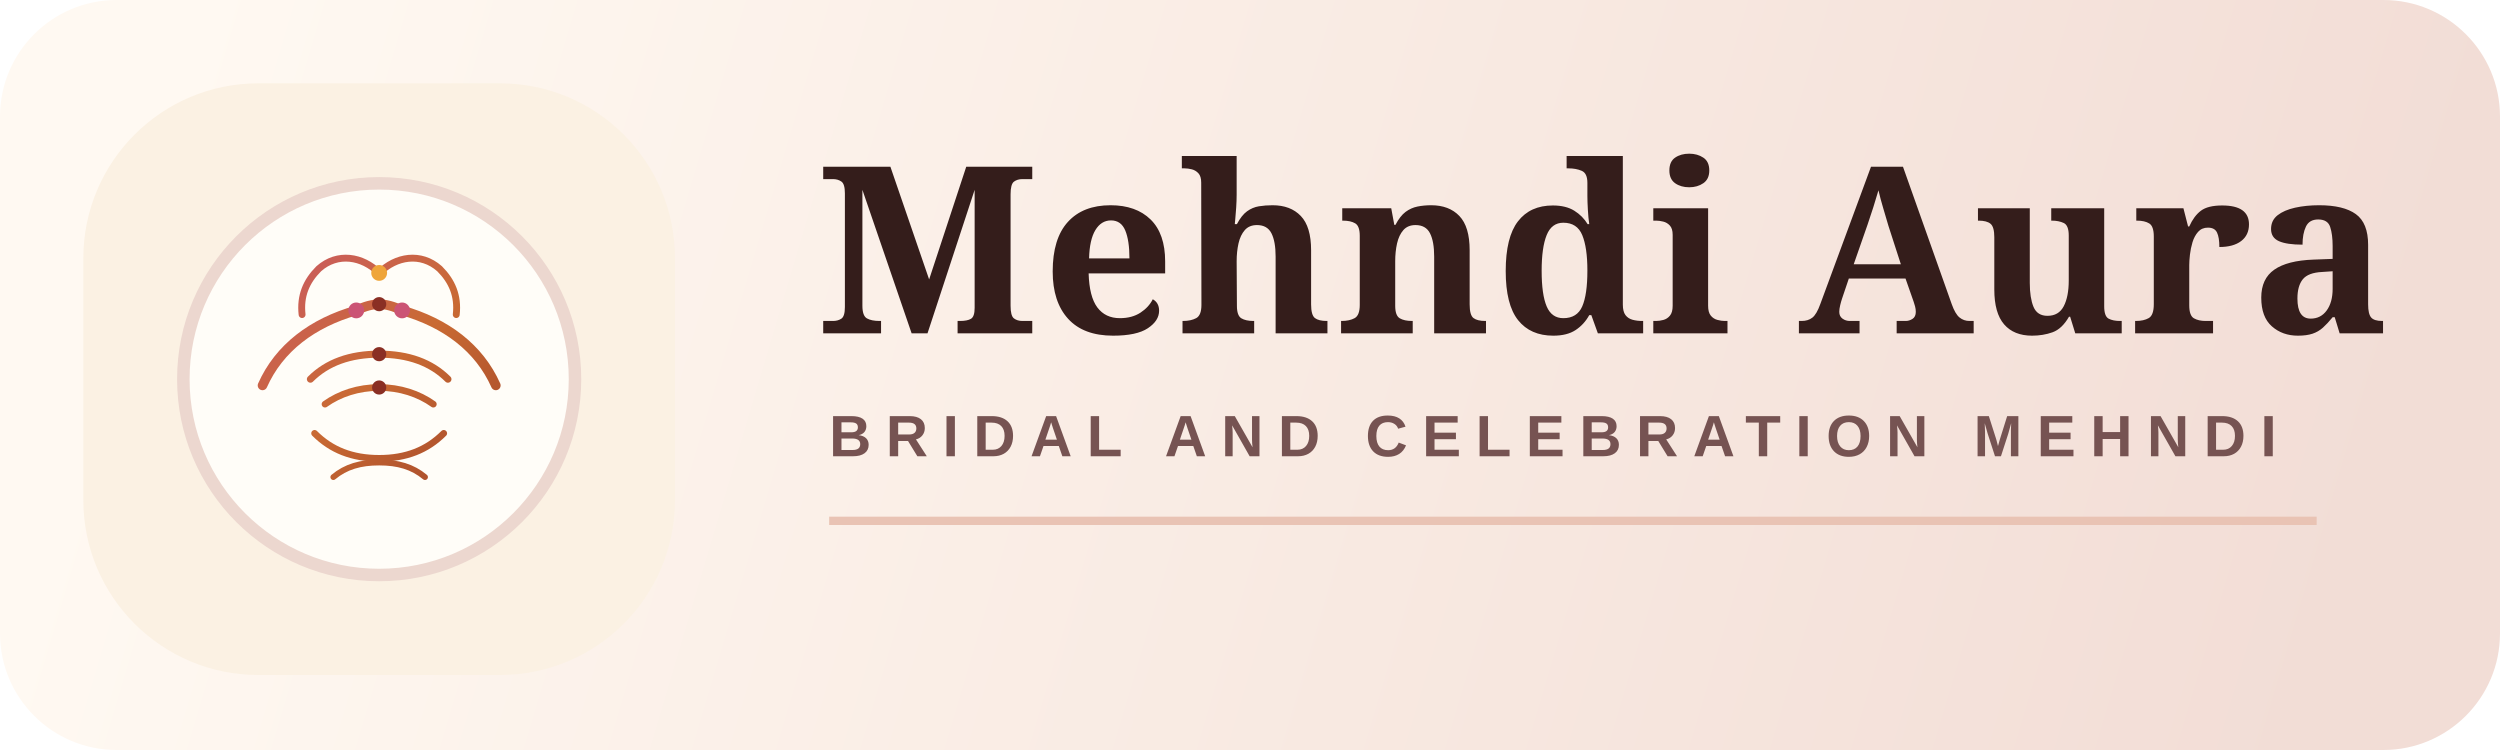
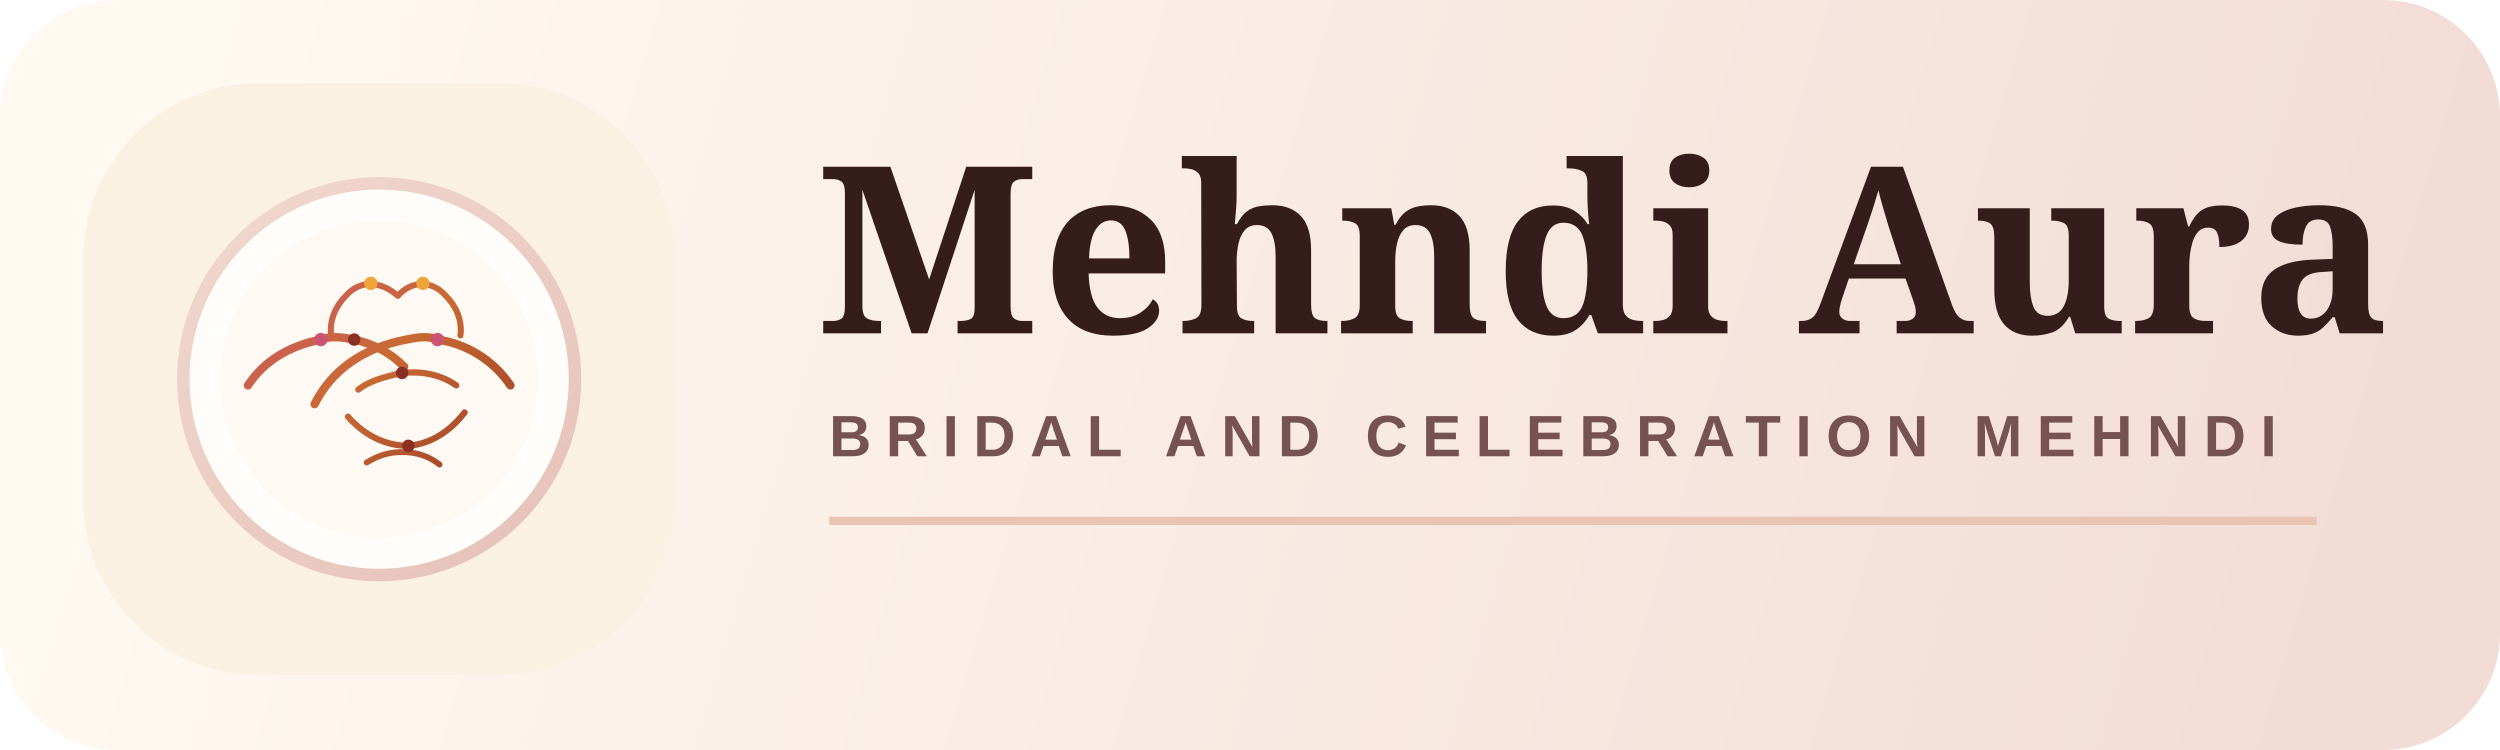
<svg xmlns="http://www.w3.org/2000/svg" width="1200" height="360" viewBox="0 0 1200 360" fill="none">
  <defs>
    <linearGradient id="bg" x1="86" y1="32" x2="1110" y2="336" gradientUnits="userSpaceOnUse">
      <stop stop-color="#FFF9F2" />
      <stop offset="0.58" stop-color="#F8E9E1" />
      <stop offset="1" stop-color="#F2DDD6" />
    </linearGradient>
-     <linearGradient id="ink" x1="110" y1="100" x2="270" y2="276" gradientUnits="userSpaceOnUse">
+     <linearGradient id="ring" x1="96" y1="80" x2="268" y2="284" gradientUnits="userSpaceOnUse">
+       <stop stop-color="#F1D8CF" />
+       <stop offset="1" stop-color="#E5C1B8" />
+     </linearGradient>
+     <linearGradient id="ink" x1="118" y1="110" x2="256" y2="258" gradientUnits="userSpaceOnUse">
      <stop stop-color="#CB5475" />
      <stop offset="0.45" stop-color="#C96A33" />
      <stop offset="1" stop-color="#8A2F24" />
    </linearGradient>
  </defs>
  <rect width="1200" height="360" rx="56" fill="url(#bg)" />
  <rect x="40" y="40" width="284" height="284" rx="84" fill="#FBF1E3" />
-   <circle cx="182" cy="182" r="94" fill="#FFFDF8" stroke="#ECD7CF" stroke-width="6" />
+   <circle cx="182" cy="182" r="94" fill="#FFFDF9" stroke="url(#ring)" stroke-width="6" />
+   <circle cx="182" cy="182" r="76" fill="#FFF9F4" />
  <g stroke="url(#ink)" stroke-linecap="round" stroke-linejoin="round" fill="none">
-     <path d="M126 185C134 167 150 155 171 149C175 147 179 146 182 146C185 146 189 147 193 149C214 155 230 167 238 185" stroke-width="4.6" />
-     <path d="M145 151C144 142 147 135 153 129C162 121 174 123 182 131C190 123 202 121 211 129C217 135 220 142 219 151" stroke-width="3.3" />
-     <path d="M149 182C157 174 168 170 182 170C196 170 207 174 215 182" stroke-width="3.4" />
-     <path d="M156 194C163 189 172 186 182 186C192 186 201 189 208 194" stroke-width="3.2" />
-     <path d="M151 208C159 216 169 220 182 220C195 220 205 216 213 208" stroke-width="3.2" />
-     <path d="M160 229C166 224 173 222 182 222C191 222 198 224 204 229" stroke-width="2.8" />
+     <path d="M151 194C159 178 174 167 195 163C200 162 205 161 210 163C224 165 237 173 245 185" stroke-width="4" />
+     <path d="M119 185C127 173 139 166 154 163C159 161 165 162 170 163C179 165 187 169 194 176" stroke-width="4" />
+     <path d="M159 161C158 154 161 147 166 142C173 134 183 135 191 142C197 135 207 134 214 142C219 147 222 154 221 161" stroke-width="2.9" />
+     <path d="M172 187C177 183 184 181 193 179C203 178 212 180 219 185" stroke-width="3" />
+     <path d="M167 200C175 209 185 214 196 214C207 213 216 207 223 198" stroke-width="3" />
+     <path d="M176 222C181 219 186 217 193 217C200 217 206 219 211 223" stroke-width="2.8" />
  </g>
  <g fill="#8A2F24">
-     <circle cx="182" cy="146" r="3.4" />
-     <circle cx="182" cy="170" r="3.4" />
-     <circle cx="182" cy="186" r="3.4" />
+     <circle cx="170" cy="163" r="3" />
+     <circle cx="193" cy="179" r="3" />
+     <circle cx="196" cy="214" r="3" />
  </g>
  <g fill="#CB5475">
-     <circle cx="171" cy="149" r="3.8" />
-     <circle cx="193" cy="149" r="3.8" />
+     <circle cx="154" cy="163" r="3.2" />
+     <circle cx="210" cy="163" r="3.2" />
  </g>
  <g fill="#EFA53A">
-     <circle cx="182" cy="131" r="3.8" />
+     <circle cx="178" cy="136" r="3.2" />
+     <circle cx="203" cy="136" r="3.2" />
  </g>
  <text x="392" y="160" fill="#341D1B" font-family="'Cormorant Garamond', Georgia, serif" font-size="112" font-weight="700" letter-spacing="1.4">Mehndi Aura</text>
  <text x="398" y="219" fill="#765352" font-family="'Manrope', Arial, sans-serif" font-size="28" font-weight="600" letter-spacing="7">BRIDAL AND CELEBRATION MEHNDI</text>
  <path d="M398 250H1112" stroke="#E9C3B4" stroke-width="4" />
</svg>
